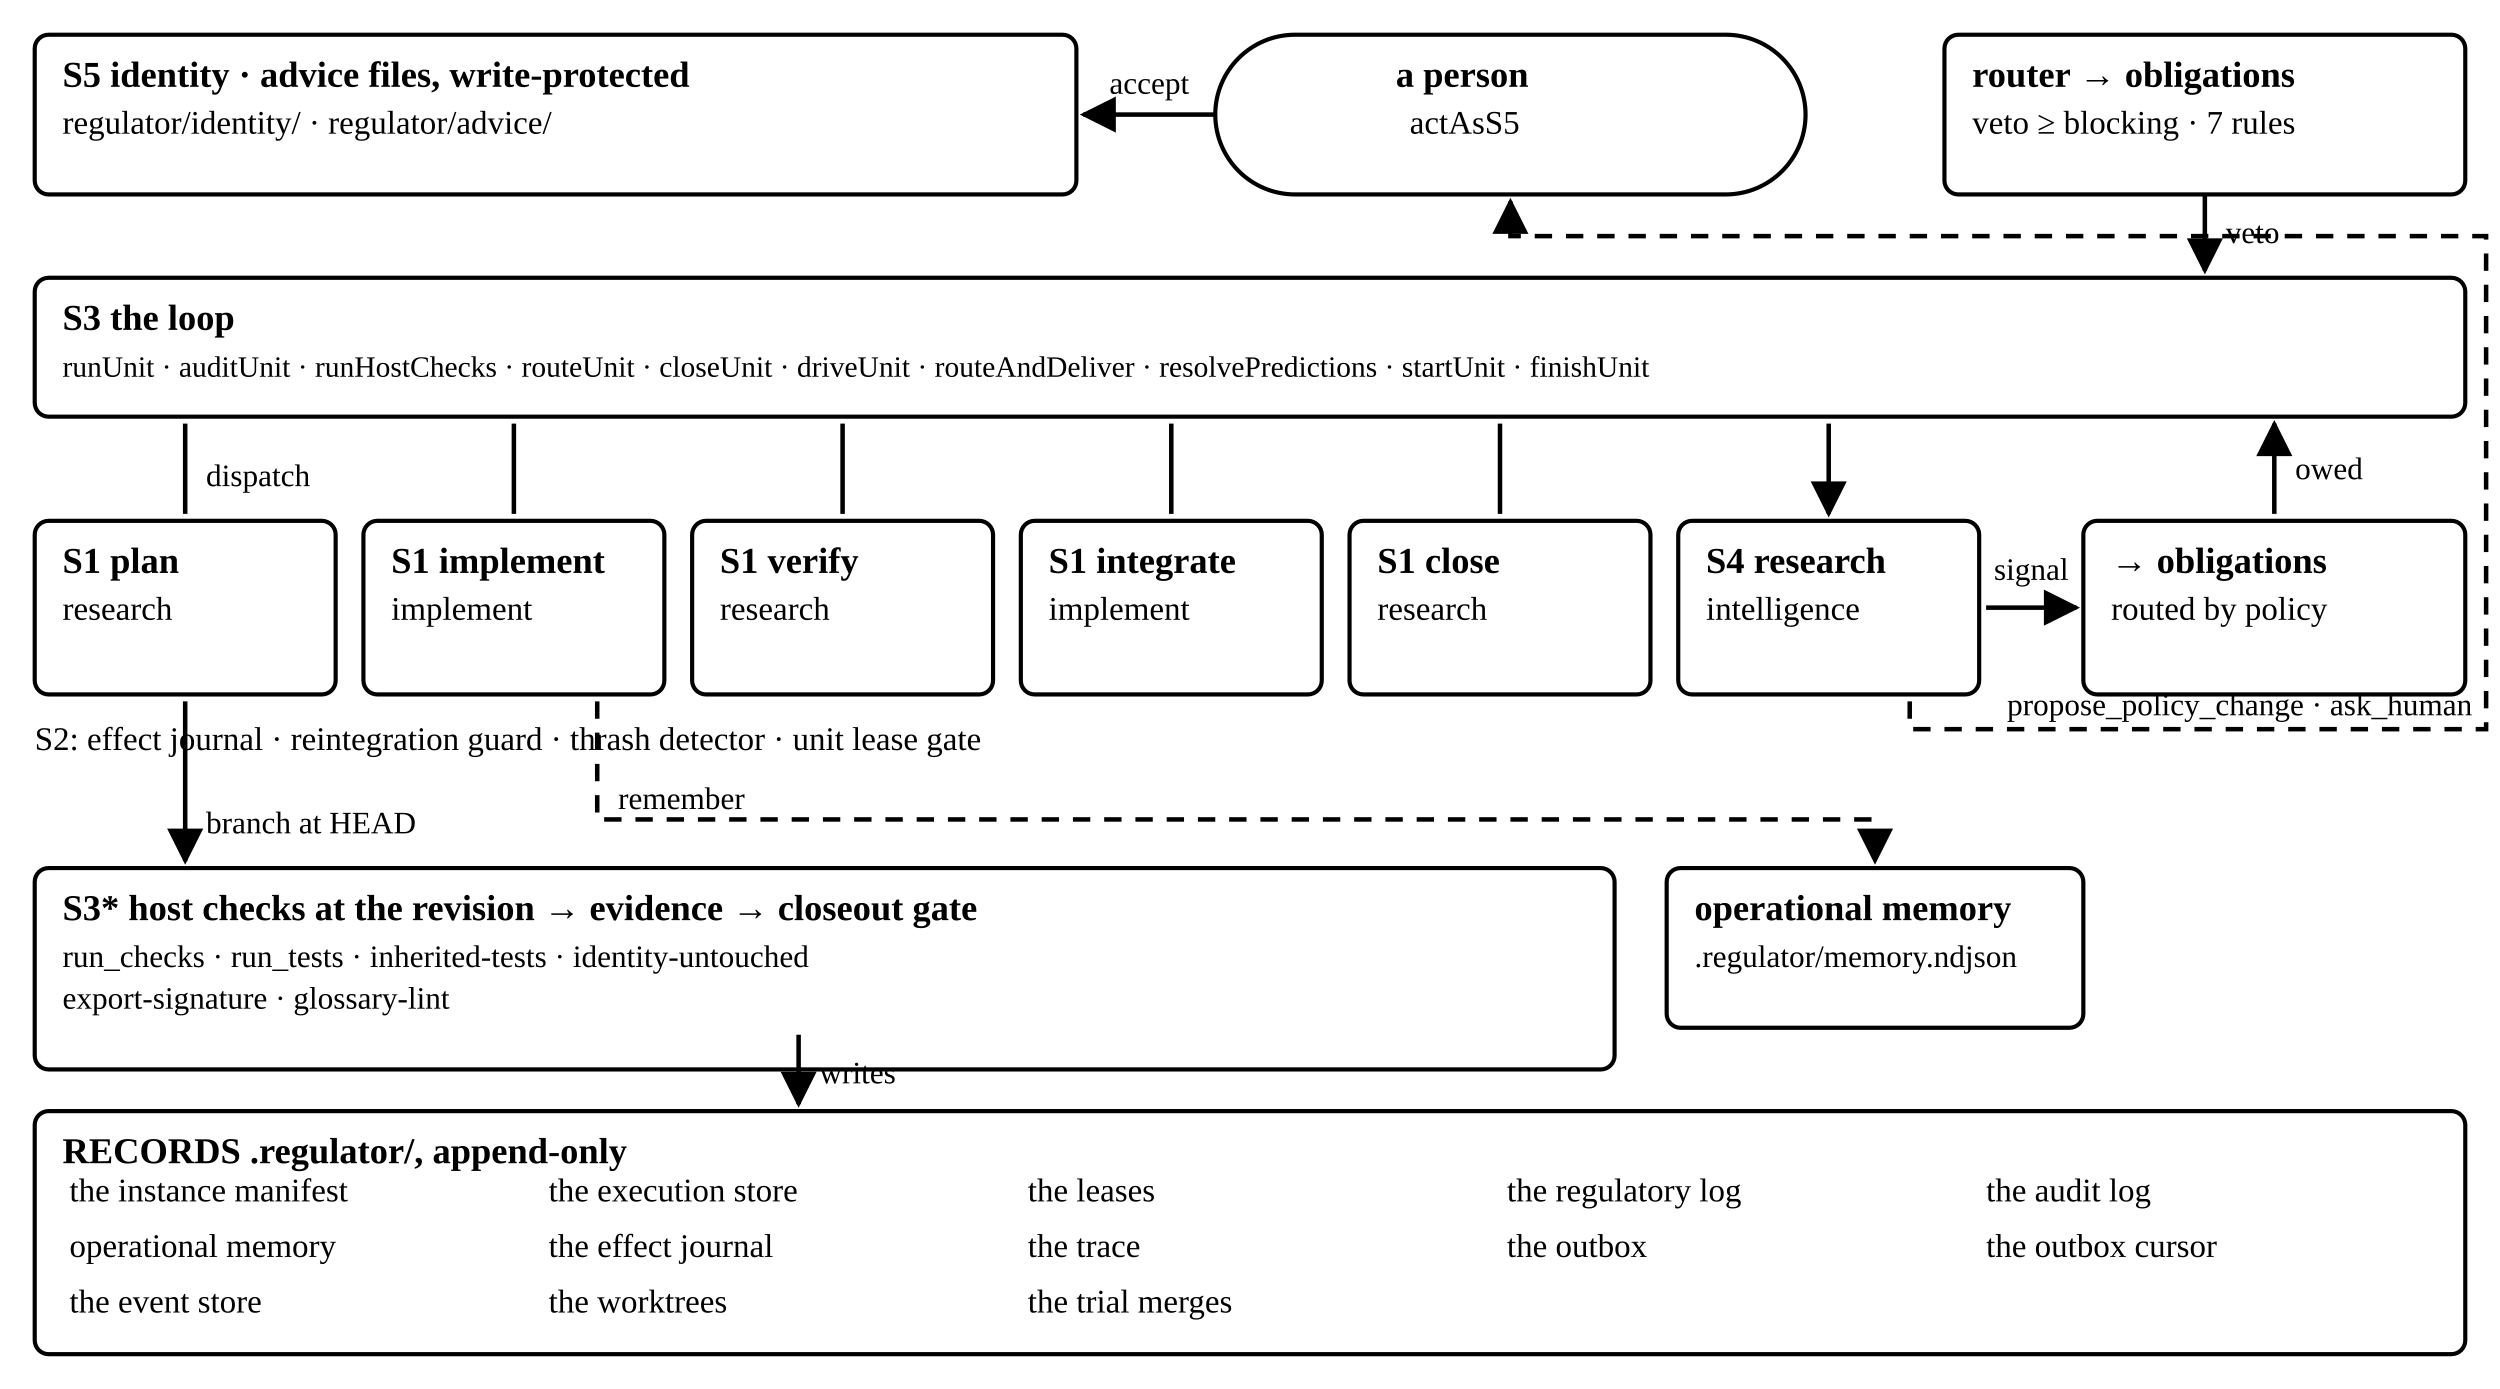
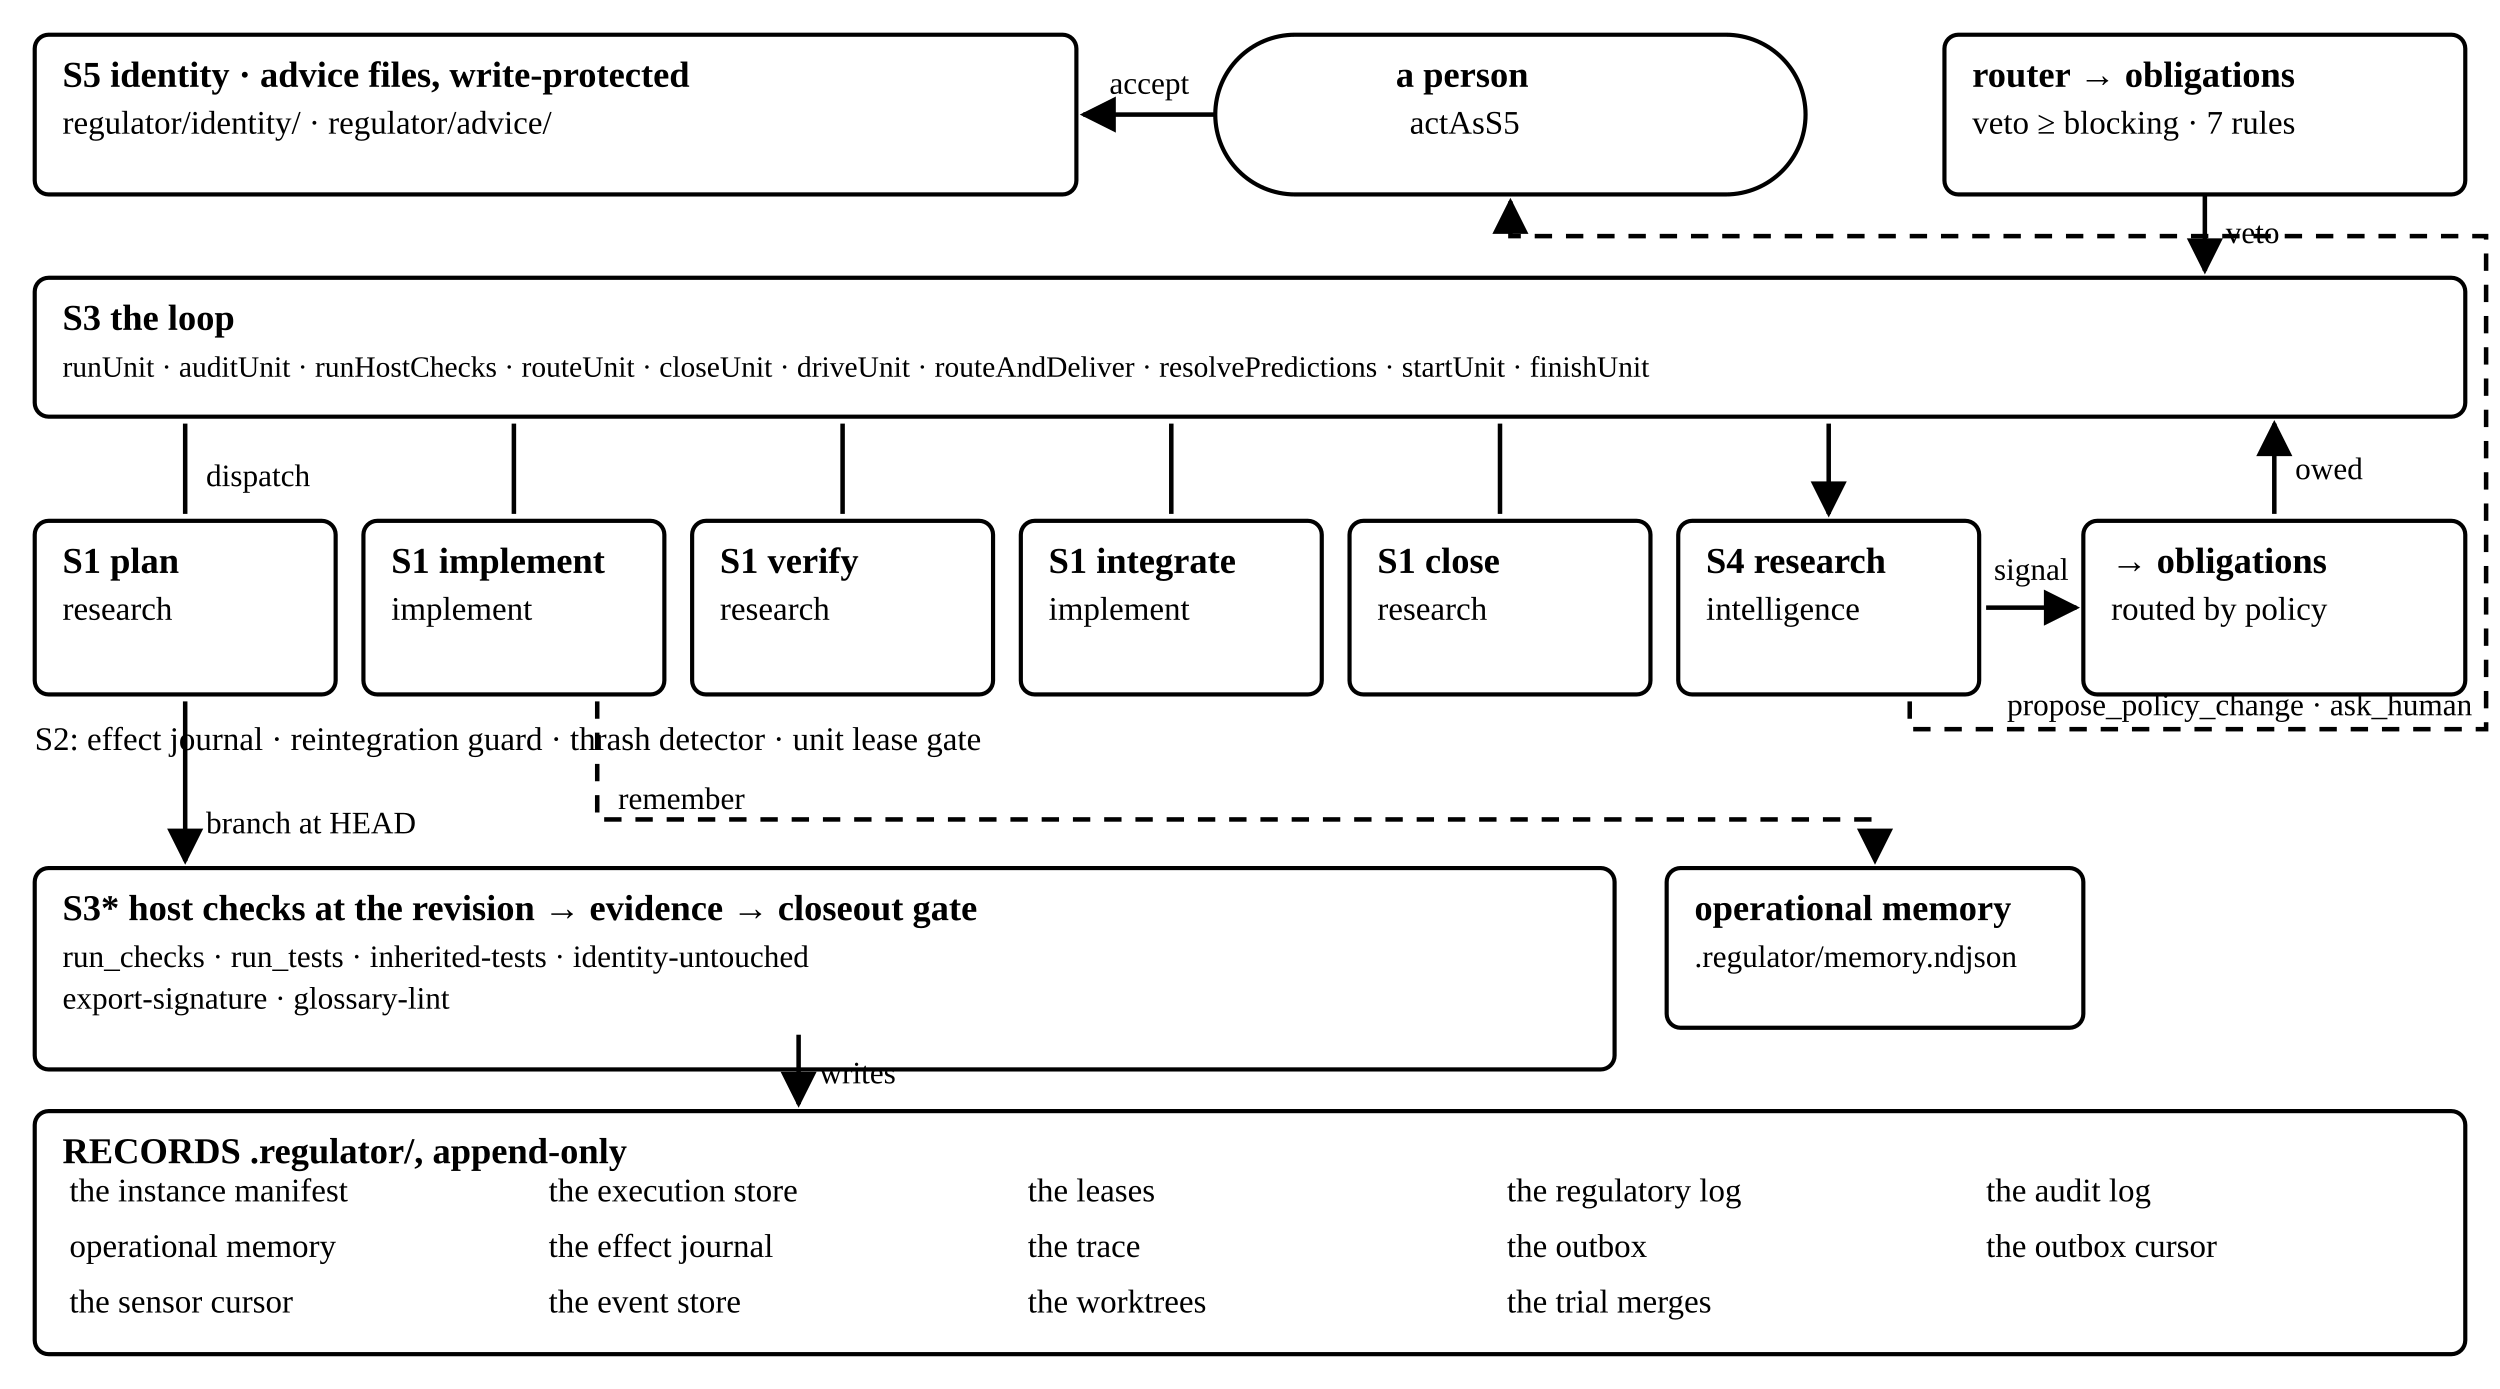
<svg xmlns="http://www.w3.org/2000/svg" class="instance-map" viewBox="0 0 720 400" role="img" aria-label="One regulated level, drawn from the definition: the carried files and their gates, a person as their only writer, the loop's steps, the workload's unit types under their profiles, the router, the coordination mechanisms, the host checks, operational memory and the records the host writes">
  <g id="instance-map" class="instance-map-fragment" data-viewbox="0 0 720 400" data-workload="software-development">
    <defs>
      <marker id="instance-map-arrow" viewBox="0 0 10 10" refX="9" refY="5" markerWidth="8" markerHeight="8" orient="auto-start-reverse">
        <path d="M0,0 L10,5 L0,10 z" fill="currentColor" />
      </marker>
    </defs>
    <g class="s5 gl fig-hot" id="instance-map-s5" tabindex="0" role="button" data-label="S5: the files the instance carries from the definition" data-def="identity: seeded from identity/ into regulator/identity/, accepted by `identity accept`, carried back by `identity promote`; advice: seeded from advice/ into regulator/advice/, accepted by `advice accept`, carried back by `advice promote`. Protected by Advice context, Advice decision path, Definition writers (the accept-path split), Identity context, Identity write gate, Instance manifest (regulator init), S5 decision path." data-href="https://docs.regulator.metacoding.io/concepts/identity" data-box="10 10 300 46">
      <rect x="10" y="10" width="300" height="46" rx="4" fill="var(--fig-bg, #fff)" stroke="var(--fig-line, currentColor)" stroke-width="1.2" />
      <text x="18" y="25" font-size="10.5" font-weight="600" fill="var(--fig-ink, currentColor)">S5  identity · advice files, write-protected</text>
      <text x="18" y="38.5" font-size="9.5" font-family="var(--fig-mono, ui-monospace, monospace)" fill="var(--fig-muted, currentColor)">regulator/identity/ · regulator/advice/</text>
    </g>
    <g class="person gl fig-hot" id="instance-map-person" tabindex="0" role="button" data-label="A person acting as S5" data-def="course-lab, alice may act as S5 under the interaction policy; the only writer of a carried file, through `identity accept` and `advice accept`. Rejecting changes nothing." data-href="https://docs.regulator.metacoding.io/concepts/asking-a-person" data-box="350 10 170 46">
      <rect x="350" y="10" width="170" height="46" rx="23" fill="var(--fig-bg, #fff)" stroke="var(--fig-line, currentColor)" stroke-width="1.2" />
      <text x="402" y="25" font-size="10.5" font-weight="600" fill="var(--fig-ink, currentColor)">a person</text>
      <text x="406" y="38.5" font-size="9.5" font-family="var(--fig-mono, ui-monospace, monospace)" fill="var(--fig-muted, currentColor)">actAsS5</text>
    </g>
    <g class="edge gl fig-hot" id="instance-map-edge-accept" tabindex="0" role="button" data-label="identity accept · advice accept" data-def="The authority check, then the write: `identity accept` and `advice accept` are the only writers of the instance's carried files (Advice decision path, Disposition authority, Prediction resolution, S5 decision path)." data-href="https://docs.regulator.metacoding.io/concepts/identity#the-only-way-to-change-identity">
      <path d="M350,33 L312,33" fill="none" stroke="currentColor" stroke-width="1.3" marker-end="url(#instance-map-arrow)" />
      <path class="hit" d="M350,33 L312,33" fill="none" stroke="transparent" stroke-width="14" pointer-events="stroke" />
      <text x="331" y="27" font-size="9" fill="var(--fig-muted, currentColor)" text-anchor="middle">accept</text>
    </g>
    <g class="router gl fig-hot" id="instance-map-router" tabindex="0" role="button" data-label="The router: a signal becomes an obligation" data-def="routing v1: 7 rule(s) saying what each message kind opens and for whom (algedonic-signal → human at blocking; policy-proposal → S5 at info; audit-finding → S3 at blocking; coordination-signal → S3 at advisory; operational-signal → S3 at blocking; uncertainty-signal → S3 at blocking; intelligence-signal → S3 at advisory); an open obligation at or above blocking vetoes the unit; 1 severity floor(s). Mechanism: Obligation router, Progression veto, Recovery router." data-href="https://docs.regulator.metacoding.io/concepts/obligations" data-box="560 10 150 46">
      <rect x="560" y="10" width="150" height="46" rx="4" fill="var(--fig-bg, #fff)" stroke="var(--fig-line, currentColor)" stroke-width="1.2" />
      <text x="568" y="25" font-size="10.5" font-weight="600" fill="var(--fig-ink, currentColor)">router → obligations</text>
      <text x="568" y="38.5" font-size="9.5" fill="var(--fig-muted, currentColor)">veto ≥ blocking · 7 rules</text>
    </g>
-     <g class="s3 gl fig-hot" id="instance-map-s3" tabindex="0" role="button" data-label="S3: the loop" data-def="The orchestrator's steps, as ENFORCEMENT_POINTS.loop declares them, with the number of regulators that bite at each: runUnit (9), auditUnit (6), runHostChecks (4), routeUnit (4), closeUnit (4), driveUnit (1), routeAndDeliver (1), resolvePredictions (1), startUnit (0), finishUnit (4). The loop never edits code; it dispatches a session under a contract and a budget, verifies with host-run checks, routes by the recovery policy and closes on the ledger." data-href="https://docs.regulator.metacoding.io/concepts/control-plane#the-loop" data-box="10 80 700 40">
+     <g class="s3 gl fig-hot" id="instance-map-s3" tabindex="0" role="button" data-label="S3: the loop" data-def="The orchestrator's steps, as ENFORCEMENT_POINTS.loop declares them, with the number of regulators that bite at each: runUnit (10), auditUnit (6), runHostChecks (4), routeUnit (4), closeUnit (4), driveUnit (1), routeAndDeliver (1), resolvePredictions (1), startUnit (0), finishUnit (4). The loop never edits code; it dispatches a session under a contract and a budget, verifies with host-run checks, routes by the recovery policy and closes on the ledger." data-href="https://docs.regulator.metacoding.io/concepts/control-plane#the-loop" data-box="10 80 700 40">
      <rect x="10" y="80" width="700" height="40" rx="4" fill="var(--fig-bg, #fff)" stroke="var(--fig-line, currentColor)" stroke-width="1.2" />
      <text x="18" y="95" font-size="10.5" font-weight="600" fill="var(--fig-ink, currentColor)">S3  the loop</text>
      <text x="18" y="108.5" font-size="8.5" font-family="var(--fig-mono, ui-monospace, monospace)" fill="var(--fig-muted, currentColor)">runUnit · auditUnit · runHostChecks · routeUnit · closeUnit · driveUnit · routeAndDeliver · resolvePredictions · startUnit · finishUnit</text>
    </g>
    <g class="edge gl fig-hot" id="instance-map-edge-veto" tabindex="0" role="button" data-label="obligation holds the unit" data-def="An open obligation at or above the routing policy's line, naming a unit, vetoes that unit's dispatch and close until a consumer dispositions it (Pause gate, Progression veto)." data-href="https://docs.regulator.metacoding.io/concepts/obligations">
      <path d="M635,56 L635,78" fill="none" stroke="currentColor" stroke-width="1.3" marker-end="url(#instance-map-arrow)" />
      <path class="hit" d="M635,56 L635,78" fill="none" stroke="transparent" stroke-width="14" pointer-events="stroke" />
      <text x="641" y="70" font-size="9" fill="var(--fig-muted, currentColor)">veto</text>
    </g>
    <g class="unit-type s1 gl fig-hot" id="instance-map-unit-plan" tabindex="0" role="button" data-label="S1: plan" data-def="Read the repository and produce work contracts for S3 to dispatch. Never changes the repository. Runs under the `research` profile (7 tools, read-only by effect), without a contract; no host check. It touches the repository, so it is S1." data-href="https://docs.regulator.metacoding.io/guide/authoring-a-workload" data-box="10 150 86.66666666666667 50" data-unit-type="plan">
      <rect x="10" y="150" width="86.667" height="50" rx="4" fill="var(--fig-bg, #fff)" stroke="var(--fig-line, currentColor)" stroke-width="1.2" />
      <text x="18" y="165" font-size="10.5" font-weight="600" fill="var(--fig-ink, currentColor)">S1  plan</text>
      <text x="18" y="178.5" font-size="9.5" font-family="var(--fig-mono, ui-monospace, monospace)" fill="var(--fig-muted, currentColor)">research</text>
      <text class="count" x="18" y="194" font-size="9" font-family="var(--fig-mono, ui-monospace, monospace)" fill="var(--fig-muted, currentColor)" data-count="units:plan" />
    </g>
    <g class="unit-type s1 gl fig-hot" id="instance-map-unit-implement" tabindex="0" role="button" data-label="S1: implement" data-def="Change source and tests under a work contract, in an isolated worktree, and report the result. Runs under the `implement` profile (15 tools, writes under src/, test/), under a work contract; verified by run_checks, run_tests, inherited-tests, identity-untouched, export-signature, glossary-lint. It touches the repository, so it is S1." data-href="https://docs.regulator.metacoding.io/guide/authoring-a-workload" data-box="104.66666666666667 150 86.66666666666667 50" data-unit-type="implement">
      <rect x="104.667" y="150" width="86.667" height="50" rx="4" fill="var(--fig-bg, #fff)" stroke="var(--fig-line, currentColor)" stroke-width="1.2" />
      <text x="112.667" y="165" font-size="10.5" font-weight="600" fill="var(--fig-ink, currentColor)">S1  implement</text>
      <text x="112.667" y="178.5" font-size="9.5" font-family="var(--fig-mono, ui-monospace, monospace)" fill="var(--fig-muted, currentColor)">implement</text>
      <text class="count" x="112.667" y="194" font-size="9" font-family="var(--fig-mono, ui-monospace, monospace)" fill="var(--fig-muted, currentColor)" data-count="units:implement" />
    </g>
    <g class="unit-type s1 gl fig-hot" id="instance-map-unit-verify" tabindex="0" role="button" data-label="S1: verify" data-def="Independently examine a unit's output against its contract and the project's invariants. Read-only. Runs under the `research` profile (7 tools, read-only by effect), under a work contract; verified by run_checks, run_tests, inherited-tests, identity-untouched, export-signature, glossary-lint. It touches the repository, so it is S1." data-href="https://docs.regulator.metacoding.io/guide/authoring-a-workload" data-box="199.33333333333334 150 86.66666666666667 50" data-unit-type="verify">
      <rect x="199.333" y="150" width="86.667" height="50" rx="4" fill="var(--fig-bg, #fff)" stroke="var(--fig-line, currentColor)" stroke-width="1.2" />
      <text x="207.333" y="165" font-size="10.5" font-weight="600" fill="var(--fig-ink, currentColor)">S1  verify</text>
      <text x="207.333" y="178.5" font-size="9.5" font-family="var(--fig-mono, ui-monospace, monospace)" fill="var(--fig-muted, currentColor)">research</text>
      <text class="count" x="207.333" y="194" font-size="9" font-family="var(--fig-mono, ui-monospace, monospace)" fill="var(--fig-muted, currentColor)" data-count="units:verify" />
    </g>
    <g class="unit-type s1 gl fig-hot" id="instance-map-unit-integrate" tabindex="0" role="button" data-label="S1: integrate" data-def="Reintegrate a unit's branch into the base and resolve what the harness refused to resolve on its own. Runs under the `implement` profile (15 tools, writes under src/, test/), under a work contract; verified by run_tests, inherited-tests, identity-untouched, export-signature, glossary-lint. It touches the repository, so it is S1." data-href="https://docs.regulator.metacoding.io/guide/authoring-a-workload" data-box="294 150 86.66666666666667 50" data-unit-type="integrate">
      <rect x="294" y="150" width="86.667" height="50" rx="4" fill="var(--fig-bg, #fff)" stroke="var(--fig-line, currentColor)" stroke-width="1.2" />
      <text x="302" y="165" font-size="10.5" font-weight="600" fill="var(--fig-ink, currentColor)">S1  integrate</text>
      <text x="302" y="178.5" font-size="9.5" font-family="var(--fig-mono, ui-monospace, monospace)" fill="var(--fig-muted, currentColor)">implement</text>
      <text class="count" x="302" y="194" font-size="9" font-family="var(--fig-mono, ui-monospace, monospace)" fill="var(--fig-muted, currentColor)" data-count="units:integrate" />
    </g>
    <g class="unit-type s1 gl fig-hot" id="instance-map-unit-close" tabindex="0" role="button" data-label="S1: close" data-def="Confirm evidence is fresh, obligations are dispositioned, and the unit may be retired. Read-only. Runs under the `research` profile (7 tools, read-only by effect), under a work contract; no host check. It touches the repository, so it is S1." data-href="https://docs.regulator.metacoding.io/guide/authoring-a-workload" data-box="388.6666666666667 150 86.66666666666667 50" data-unit-type="close">
      <rect x="388.667" y="150" width="86.667" height="50" rx="4" fill="var(--fig-bg, #fff)" stroke="var(--fig-line, currentColor)" stroke-width="1.2" />
      <text x="396.667" y="165" font-size="10.5" font-weight="600" fill="var(--fig-ink, currentColor)">S1  close</text>
      <text x="396.667" y="178.5" font-size="9.5" font-family="var(--fig-mono, ui-monospace, monospace)" fill="var(--fig-muted, currentColor)">research</text>
      <text class="count" x="396.667" y="194" font-size="9" font-family="var(--fig-mono, ui-monospace, monospace)" fill="var(--fig-muted, currentColor)" data-count="units:close" />
    </g>
    <g class="unit-type s4 gl fig-hot" id="instance-map-unit-research" tabindex="0" role="button" data-label="S4: research" data-def="Answer one question about the environment — a dependency, a platform, an advisory, the project's own runtime behaviour — and report typed intelligence for S3. Read-only over the domain: its result is advice, never a commit and never a policy. Runs under the `intelligence` profile (10 tools, read-only by effect), under a work contract; no host check. It reports intelligence, so it is S4 at this level." data-href="https://docs.regulator.metacoding.io/guide/authoring-a-workload" data-box="483.33333333333337 150 86.66666666666667 50" data-unit-type="research">
      <rect x="483.333" y="150" width="86.667" height="50" rx="4" fill="var(--fig-bg, #fff)" stroke="var(--fig-line, currentColor)" stroke-width="1.2" />
      <text x="491.333" y="165" font-size="10.5" font-weight="600" fill="var(--fig-ink, currentColor)">S4  research</text>
      <text x="491.333" y="178.5" font-size="9.5" font-family="var(--fig-mono, ui-monospace, monospace)" fill="var(--fig-muted, currentColor)">intelligence</text>
      <text class="count" x="491.333" y="194" font-size="9" font-family="var(--fig-mono, ui-monospace, monospace)" fill="var(--fig-muted, currentColor)" data-count="units:research" />
    </g>
-     <g class="edge gl fig-hot" id="instance-map-edge-dispatch" tabindex="0" role="button" data-label="dispatch" data-def="The loop's runUnit: a unit starts as an attempt under its profile's grant, its budget ceilings and a lease on its worktree. Regulators at runUnit: Budget guard, Command runner (a unit that runs a program), Obligation router, Pause gate, Post-merge check, Progression veto, Result report gate, Unit lifecycle, Work contract gate." data-href="https://docs.regulator.metacoding.io/guide/running-units">
+     <g class="edge gl fig-hot" id="instance-map-edge-dispatch" tabindex="0" role="button" data-label="dispatch" data-def="The loop's runUnit: a unit starts as an attempt under its profile's grant, its budget ceilings and a lease on its worktree. Regulators at runUnit: Budget guard, Command runner (a unit that runs a program), Obligation router, Pause gate, Post-merge check, Progression veto, Result report gate, Sensor intake (S4 declared in the definition), Unit lifecycle, Work contract gate." data-href="https://docs.regulator.metacoding.io/guide/running-units">
      <path d="M53.333,122 L53.333,148 M148,122 L148,148 M242.667,122 L242.667,148 M337.333,122 L337.333,148 M432,122 L432,148 M526.667,122 L526.667,148" fill="none" stroke="currentColor" stroke-width="1.3" marker-end="url(#instance-map-arrow)" />
      <path class="hit" d="M53.333,122 L53.333,148 M148,122 L148,148 M242.667,122 L242.667,148 M337.333,122 L337.333,148 M432,122 L432,148 M526.667,122 L526.667,148" fill="none" stroke="transparent" stroke-width="14" pointer-events="stroke" />
      <text x="59.333" y="140" font-size="9" fill="var(--fig-muted, currentColor)">dispatch</text>
    </g>
    <g class="edge gl fig-hot" id="instance-map-edge-report-intelligence" tabindex="0" role="button" data-label="report_intelligence" data-def="The typed tool research report(s) with; the signal lands in the regulatory log and goes to the router, never straight to a unit. Mechanism: Intelligence intake." data-href="https://docs.regulator.metacoding.io/concepts/intelligence-and-memory#intelligence">
      <path d="M572,175 L598,175" fill="none" stroke="currentColor" stroke-width="1.3" marker-end="url(#instance-map-arrow)" />
      <path class="hit" d="M572,175 L598,175" fill="none" stroke="transparent" stroke-width="14" pointer-events="stroke" />
      <text x="585" y="167" font-size="9" fill="var(--fig-muted, currentColor)" text-anchor="middle">signal</text>
    </g>
    <g class="router-slot gl fig-hot" id="instance-map-router-slot" tabindex="0" role="button" data-label="The router, at the units' level" data-def="Where a signal from a unit arrives: the routing policy routing opens an obligation for the consumer it names, or notes the message as trace." data-href="https://docs.regulator.metacoding.io/concepts/obligations" data-box="600 150 110 50">
      <rect x="600" y="150" width="110" height="50" rx="4" fill="var(--fig-bg, #fff)" stroke="var(--fig-line, currentColor)" stroke-width="1.2" />
      <text x="608" y="165" font-size="10.5" font-weight="600" fill="var(--fig-ink, currentColor)">→ obligations</text>
      <text x="608" y="178.5" font-size="9.5" fill="var(--fig-muted, currentColor)">routed by policy</text>
    </g>
    <g class="edge gl fig-hot" id="instance-map-edge-obligations-up" tabindex="0" role="button" data-label="obligations" data-def="An obligation opened on a unit is read back by the loop at its next step: the veto, the recovery decision, the person's answer." data-href="https://docs.regulator.metacoding.io/concepts/obligations">
      <path d="M655,148 L655,122" fill="none" stroke="currentColor" stroke-width="1.3" marker-end="url(#instance-map-arrow)" />
      <path class="hit" d="M655,148 L655,122" fill="none" stroke="transparent" stroke-width="14" pointer-events="stroke" />
      <text x="661" y="138" font-size="9" fill="var(--fig-muted, currentColor)">owed</text>
    </g>
    <g class="s2 gl fig-hot" id="instance-map-s2" tabindex="0" role="button" data-label="S2: coordination" data-def="Damping between units, as mechanism, with no coordinator persona: Effect journal (duplicated-effect); Reintegration guard (hidden-coupling); Thrash detector (oscillation); Unit lease gate (write-collision)." data-href="https://docs.regulator.metacoding.io/concepts/coordination">
      <text x="10" y="216" font-size="9.5" fill="var(--fig-muted, currentColor)">S2: effect journal · reintegration guard · thrash detector · unit lease gate</text>
    </g>
    <g class="s3star gl fig-hot" id="instance-map-s3star" tabindex="0" role="button" data-label="S3*: host checks at the revision" data-def="The host runs the checks itself at the unit's revision and the closeout gate reads that evidence, never the unit's claim. This workload names run_checks, run_tests, inherited-tests, identity-untouched, export-signature, glossary-lint. Regulators at runHostChecks and auditUnit: Behaviour check (export-signature), Glossary lint, Identity-untouched check (the instance's harness-owned files), Inherited tests check, Closeout gate, Instance manifest (regulator init)." data-href="https://docs.regulator.metacoding.io/reference/host-checks" data-box="10 250 455 58">
      <rect x="10" y="250" width="455" height="58" rx="4" fill="var(--fig-bg, #fff)" stroke="var(--fig-line, currentColor)" stroke-width="1.2" />
      <text x="18" y="265" font-size="10.5" font-weight="600" fill="var(--fig-ink, currentColor)">S3*  host checks at the revision → evidence → closeout gate</text>
      <text x="18" y="278.5" font-size="9" font-family="var(--fig-mono, ui-monospace, monospace)" fill="var(--fig-muted, currentColor)">run_checks · run_tests · inherited-tests · identity-untouched</text>
      <text x="18" y="290.5" font-size="9" font-family="var(--fig-mono, ui-monospace, monospace)" fill="var(--fig-muted, currentColor)">export-signature · glossary-lint</text>
    </g>
    <g class="edge gl fig-hot" id="instance-map-edge-branch" tabindex="0" role="button" data-label="branch at HEAD" data-def="What S3* verifies is the unit's branch at the revision it reported, so the evidence is tied to a commit, not a transcript (Closeout gate)." data-href="https://docs.regulator.metacoding.io/reference/host-checks">
      <path d="M53.333,202 L53.333,248" fill="none" stroke="currentColor" stroke-width="1.3" marker-end="url(#instance-map-arrow)" />
      <path class="hit" d="M53.333,202 L53.333,248" fill="none" stroke="transparent" stroke-width="14" pointer-events="stroke" />
      <text x="59.333" y="240" font-size="9" fill="var(--fig-muted, currentColor)">branch at HEAD</text>
    </g>
    <g class="memory gl fig-hot" id="instance-map-memory" tabindex="0" role="button" data-label="Operational memory" data-def="facts a unit recorded with `remember`, each with provenance and an expiry; append-only, never identity; Give units one typed way to record what they learn about the environment — remember — into an append-only store separate from identity and from evidence." data-href="https://docs.regulator.metacoding.io/concepts/intelligence-and-memory#operational-memory" data-box="480 250 120 46">
      <rect x="480" y="250" width="120" height="46" rx="4" fill="var(--fig-bg, #fff)" stroke="var(--fig-line, currentColor)" stroke-width="1.2" />
      <text x="488" y="265" font-size="10.5" font-weight="600" fill="var(--fig-ink, currentColor)">operational memory</text>
      <text x="488" y="278.5" font-size="9" font-family="var(--fig-mono, ui-monospace, monospace)" fill="var(--fig-muted, currentColor)">.regulator/memory.ndjson</text>
    </g>
    <g class="edge waits gl fig-hot" id="instance-map-edge-remember" tabindex="0" role="button" data-label="remember" data-def="The tool implement, integrate record(s) a fact with: provenance, scope and an expiry; a fact is never identity (Operational memory store)." data-href="https://docs.regulator.metacoding.io/concepts/intelligence-and-memory#operational-memory">
      <path d="M172,202 L172,236 L540,236 L540,248" fill="none" stroke="currentColor" stroke-width="1.3" stroke-dasharray="5 4" marker-end="url(#instance-map-arrow)" />
      <path class="hit" d="M172,202 L172,236 L540,236 L540,248" fill="none" stroke="transparent" stroke-width="14" pointer-events="stroke" />
      <text x="178" y="233" font-size="9" fill="var(--fig-muted, currentColor)">remember</text>
    </g>
    <g class="edge waits gl fig-hot" id="instance-map-edge-person-tools" tabindex="0" role="button" data-label="propose_policy_change · ask_human" data-def="`propose_policy_change` (implement, integrate, research; Proposal intake); `ask_human` (implement, integrate, research; Interaction contract (ask_human)): each opens an obligation owed to a person and changes nothing by itself." data-href="https://docs.regulator.metacoding.io/concepts/asking-a-person">
      <path d="M550,202 L550,210 L716,210 L716,68 L435,68 L435,58" fill="none" stroke="currentColor" stroke-width="1.3" stroke-dasharray="5 4" marker-end="url(#instance-map-arrow)" />
      <path class="hit" d="M550,202 L550,210 L716,210 L716,68 L435,68 L435,58" fill="none" stroke="transparent" stroke-width="14" pointer-events="stroke" />
      <text x="712" y="206" font-size="9" fill="var(--fig-muted, currentColor)" text-anchor="end">propose_policy_change · ask_human</text>
    </g>
-     <g class="records gl fig-hot" id="instance-map-records" tabindex="0" role="button" data-label="The records" data-def="13 paths under .regulator/, a closed list (INSTANCE_STORES): 10 records, 2 workspaces and the manifest. Written by the host from inside the loop and the session's gates, never by a unit directly; read by status, the control room, the eval harness and a person." data-href="https://docs.regulator.metacoding.io/reference/instance" data-box="10 320 700 70">
+     <g class="records gl fig-hot" id="instance-map-records" tabindex="0" role="button" data-label="The records" data-def="14 paths under .regulator/, a closed list (INSTANCE_STORES): 11 records, 2 workspaces and the manifest. Written by the host from inside the loop and the session's gates, never by a unit directly; read by status, the control room, the eval harness and a person." data-href="https://docs.regulator.metacoding.io/reference/instance" data-box="10 320 700 70">
      <rect x="10" y="320" width="700" height="70" rx="4" fill="var(--fig-bg, #fff)" stroke="var(--fig-line, currentColor)" stroke-width="1.2" />
      <text x="18" y="335" font-size="10.5" font-weight="600" fill="var(--fig-ink, currentColor)">RECORDS  .regulator/, append-only</text>
    </g>
    <g class="store gl fig-hot" id="instance-map-store-instance-json" tabindex="0" role="button" data-label="the instance manifest" data-def=".regulator/instance.json: what `regulator init` wrote: the definition and its version, the Pi pin, the layout a person declared. Claimed by Doctor (the operating check), Instance manifest (regulator init)." data-href="https://docs.regulator.metacoding.io/reference/instance">
      <text x="20" y="346" font-size="9.5" fill="var(--fig-ink, currentColor)">the instance manifest</text>
    </g>
    <g class="store gl fig-hot" id="instance-map-store-units" tabindex="0" role="button" data-label="the execution store" data-def=".regulator/units/: one directory per unit: the unit record (the only mutable file), the contract, the report, one line per attempt and one per recovery decision. Claimed by Doctor (the operating check), Pause gate, Prediction resolution, Result report gate, Unit lifecycle, Work contract gate." data-href="https://docs.regulator.metacoding.io/reference/instance">
      <text x="158" y="346" font-size="9.5" fill="var(--fig-ink, currentColor)">the execution store</text>
    </g>
    <g class="store gl fig-hot" id="instance-map-store-leases" tabindex="0" role="button" data-label="the leases" data-def=".regulator/leases/: one file per held lease on a worktree, with its owner and expiry. No registry record claims it as a resource." data-href="https://docs.regulator.metacoding.io/reference/instance">
      <text x="296" y="346" font-size="9.5" fill="var(--fig-ink, currentColor)">the leases</text>
    </g>
-     <g class="store gl fig-hot" id="instance-map-store-signals-ndjson" tabindex="0" role="button" data-label="the regulatory log" data-def=".regulator/signals.ndjson: signals, the obligations they became, dispositions and prediction resolutions; append-only. Claimed by Algedonic delivery, Declared tool (a workload's own action, with an effect contract), Disposition authority, Intelligence intake, Interaction contract (ask_human), Obligation router, Pre-merge trial, Prediction resolution, Progression veto, Proposal intake." data-href="https://docs.regulator.metacoding.io/reference/instance">
+     <g class="store gl fig-hot" id="instance-map-store-signals-ndjson" tabindex="0" role="button" data-label="the regulatory log" data-def=".regulator/signals.ndjson: signals, the obligations they became, dispositions and prediction resolutions; append-only. Claimed by Algedonic delivery, Declared tool (a workload's own action, with an effect contract), Disposition authority, Intelligence intake, Interaction contract (ask_human), Obligation router, Pre-merge trial, Prediction resolution, Progression veto, Proposal intake, Sensor intake (S4 declared in the definition)." data-href="https://docs.regulator.metacoding.io/reference/instance">
      <text x="434" y="346" font-size="9.5" fill="var(--fig-ink, currentColor)">the regulatory log</text>
    </g>
    <g class="store gl fig-hot" id="instance-map-store-audit-ndjson" tabindex="0" role="button" data-label="the audit log" data-def=".regulator/audit.ndjson: host-run evidence, technical verdicts and human acceptances, each bound to a revision; append-only. Claimed by Pre-merge trial, Prediction resolution." data-href="https://docs.regulator.metacoding.io/reference/instance">
      <text x="572" y="346" font-size="9.5" fill="var(--fig-ink, currentColor)">the audit log</text>
    </g>
    <g class="store gl fig-hot" id="instance-map-store-memory-ndjson" tabindex="0" role="button" data-label="operational memory" data-def=".regulator/memory.ndjson: facts a unit recorded with `remember`, each with provenance and an expiry; append-only, never identity. Claimed by Identity context, Operational memory store." data-href="https://docs.regulator.metacoding.io/reference/instance">
      <text x="20" y="362" font-size="9.5" fill="var(--fig-ink, currentColor)">operational memory</text>
    </g>
    <g class="store gl fig-hot" id="instance-map-store-effects-ndjson" tabindex="0" role="button" data-label="the effect journal" data-def=".regulator/effects.ndjson: a side effect intended before it happens, committed after, reconciled on restart; append-only. Claimed by Algedonic delivery, Effect journal." data-href="https://docs.regulator.metacoding.io/reference/instance">
      <text x="158" y="362" font-size="9.5" fill="var(--fig-ink, currentColor)">the effect journal</text>
    </g>
    <g class="store gl fig-hot" id="instance-map-store-trace-ndjson" tabindex="0" role="button" data-label="the trace" data-def=".regulator/trace.ndjson: the session's gated events as the extension records them. No registry record claims it as a resource." data-href="https://docs.regulator.metacoding.io/reference/instance">
      <text x="296" y="362" font-size="9.5" fill="var(--fig-ink, currentColor)">the trace</text>
    </g>
    <g class="store gl fig-hot" id="instance-map-store-outbox" tabindex="0" role="button" data-label="the outbox" data-def=".regulator/outbox: what is owed to a person, one delivery per line, forwarded by the watcher. Claimed by Algedonic delivery, Effect journal, Outbox watcher." data-href="https://docs.regulator.metacoding.io/reference/instance">
      <text x="434" y="362" font-size="9.5" fill="var(--fig-ink, currentColor)">the outbox</text>
    </g>
    <g class="store gl fig-hot" id="instance-map-store-outbox-cursor" tabindex="0" role="button" data-label="the outbox cursor" data-def=".regulator/outbox.cursor: how far the watcher has forwarded the outbox. Claimed by Outbox watcher." data-href="https://docs.regulator.metacoding.io/reference/instance">
      <text x="572" y="362" font-size="9.5" fill="var(--fig-ink, currentColor)">the outbox cursor</text>
    </g>
+     <g class="store gl fig-hot" id="instance-map-store-sensors-json" tabindex="0" role="button" data-label="the sensor cursor" data-def=".regulator/sensors.json: what the watcher's sensors have seen (#123): the files per glob sensor, the last run per scheduled one. Claimed by Sensor intake (S4 declared in the definition)." data-href="https://docs.regulator.metacoding.io/reference/instance">
+       <text x="20" y="378" font-size="9.5" fill="var(--fig-ink, currentColor)">the sensor cursor</text>
+     </g>
    <g class="store gl fig-hot" id="instance-map-store-events-db" tabindex="0" role="button" data-label="the event store" data-def=".regulator/events.db: the SQLite regulatory event store. No registry record claims it as a resource." data-href="https://docs.regulator.metacoding.io/reference/instance">
-       <text x="20" y="378" font-size="9.5" fill="var(--fig-ink, currentColor)">the event store</text>
+       <text x="158" y="378" font-size="9.5" fill="var(--fig-ink, currentColor)">the event store</text>
    </g>
    <g class="store gl fig-hot" id="instance-map-store-worktrees" tabindex="0" role="button" data-label="the worktrees" data-def=".regulator/worktrees/: a unit's isolated checkout: domain output, not a record. No registry record claims it as a resource." data-href="https://docs.regulator.metacoding.io/reference/instance">
-       <text x="158" y="378" font-size="9.5" fill="var(--fig-muted, currentColor)">the worktrees</text>
+       <text x="296" y="378" font-size="9.5" fill="var(--fig-muted, currentColor)">the worktrees</text>
    </g>
    <g class="store gl fig-hot" id="instance-map-store-trials" tabindex="0" role="button" data-label="the trial merges" data-def=".regulator/trials/: the pre-merge trial's checkout of the merged tree, verified before a reintegration lands. Claimed by Pre-merge trial." data-href="https://docs.regulator.metacoding.io/reference/instance">
-       <text x="296" y="378" font-size="9.5" fill="var(--fig-muted, currentColor)">the trial merges</text>
+       <text x="434" y="378" font-size="9.5" fill="var(--fig-muted, currentColor)">the trial merges</text>
    </g>
-     <g class="edge gl fig-hot" id="instance-map-edge-writes" tabindex="0" role="button" data-label="the host writes" data-def="Every store is written by the host: the loop's steps and the session's gates append to the records, a unit writes only in its worktree. 20 records claim a store as a resource." data-href="https://docs.regulator.metacoding.io/reference/instance">
+     <g class="edge gl fig-hot" id="instance-map-edge-writes" tabindex="0" role="button" data-label="the host writes" data-def="Every store is written by the host: the loop's steps and the session's gates append to the records, a unit writes only in its worktree. 21 records claim a store as a resource." data-href="https://docs.regulator.metacoding.io/reference/instance">
      <path d="M230,298 L230,318" fill="none" stroke="currentColor" stroke-width="1.3" marker-end="url(#instance-map-arrow)" />
      <path class="hit" d="M230,298 L230,318" fill="none" stroke="transparent" stroke-width="14" pointer-events="stroke" />
      <text x="236" y="312" font-size="9" fill="var(--fig-muted, currentColor)">writes</text>
    </g>
  </g>
</svg>
